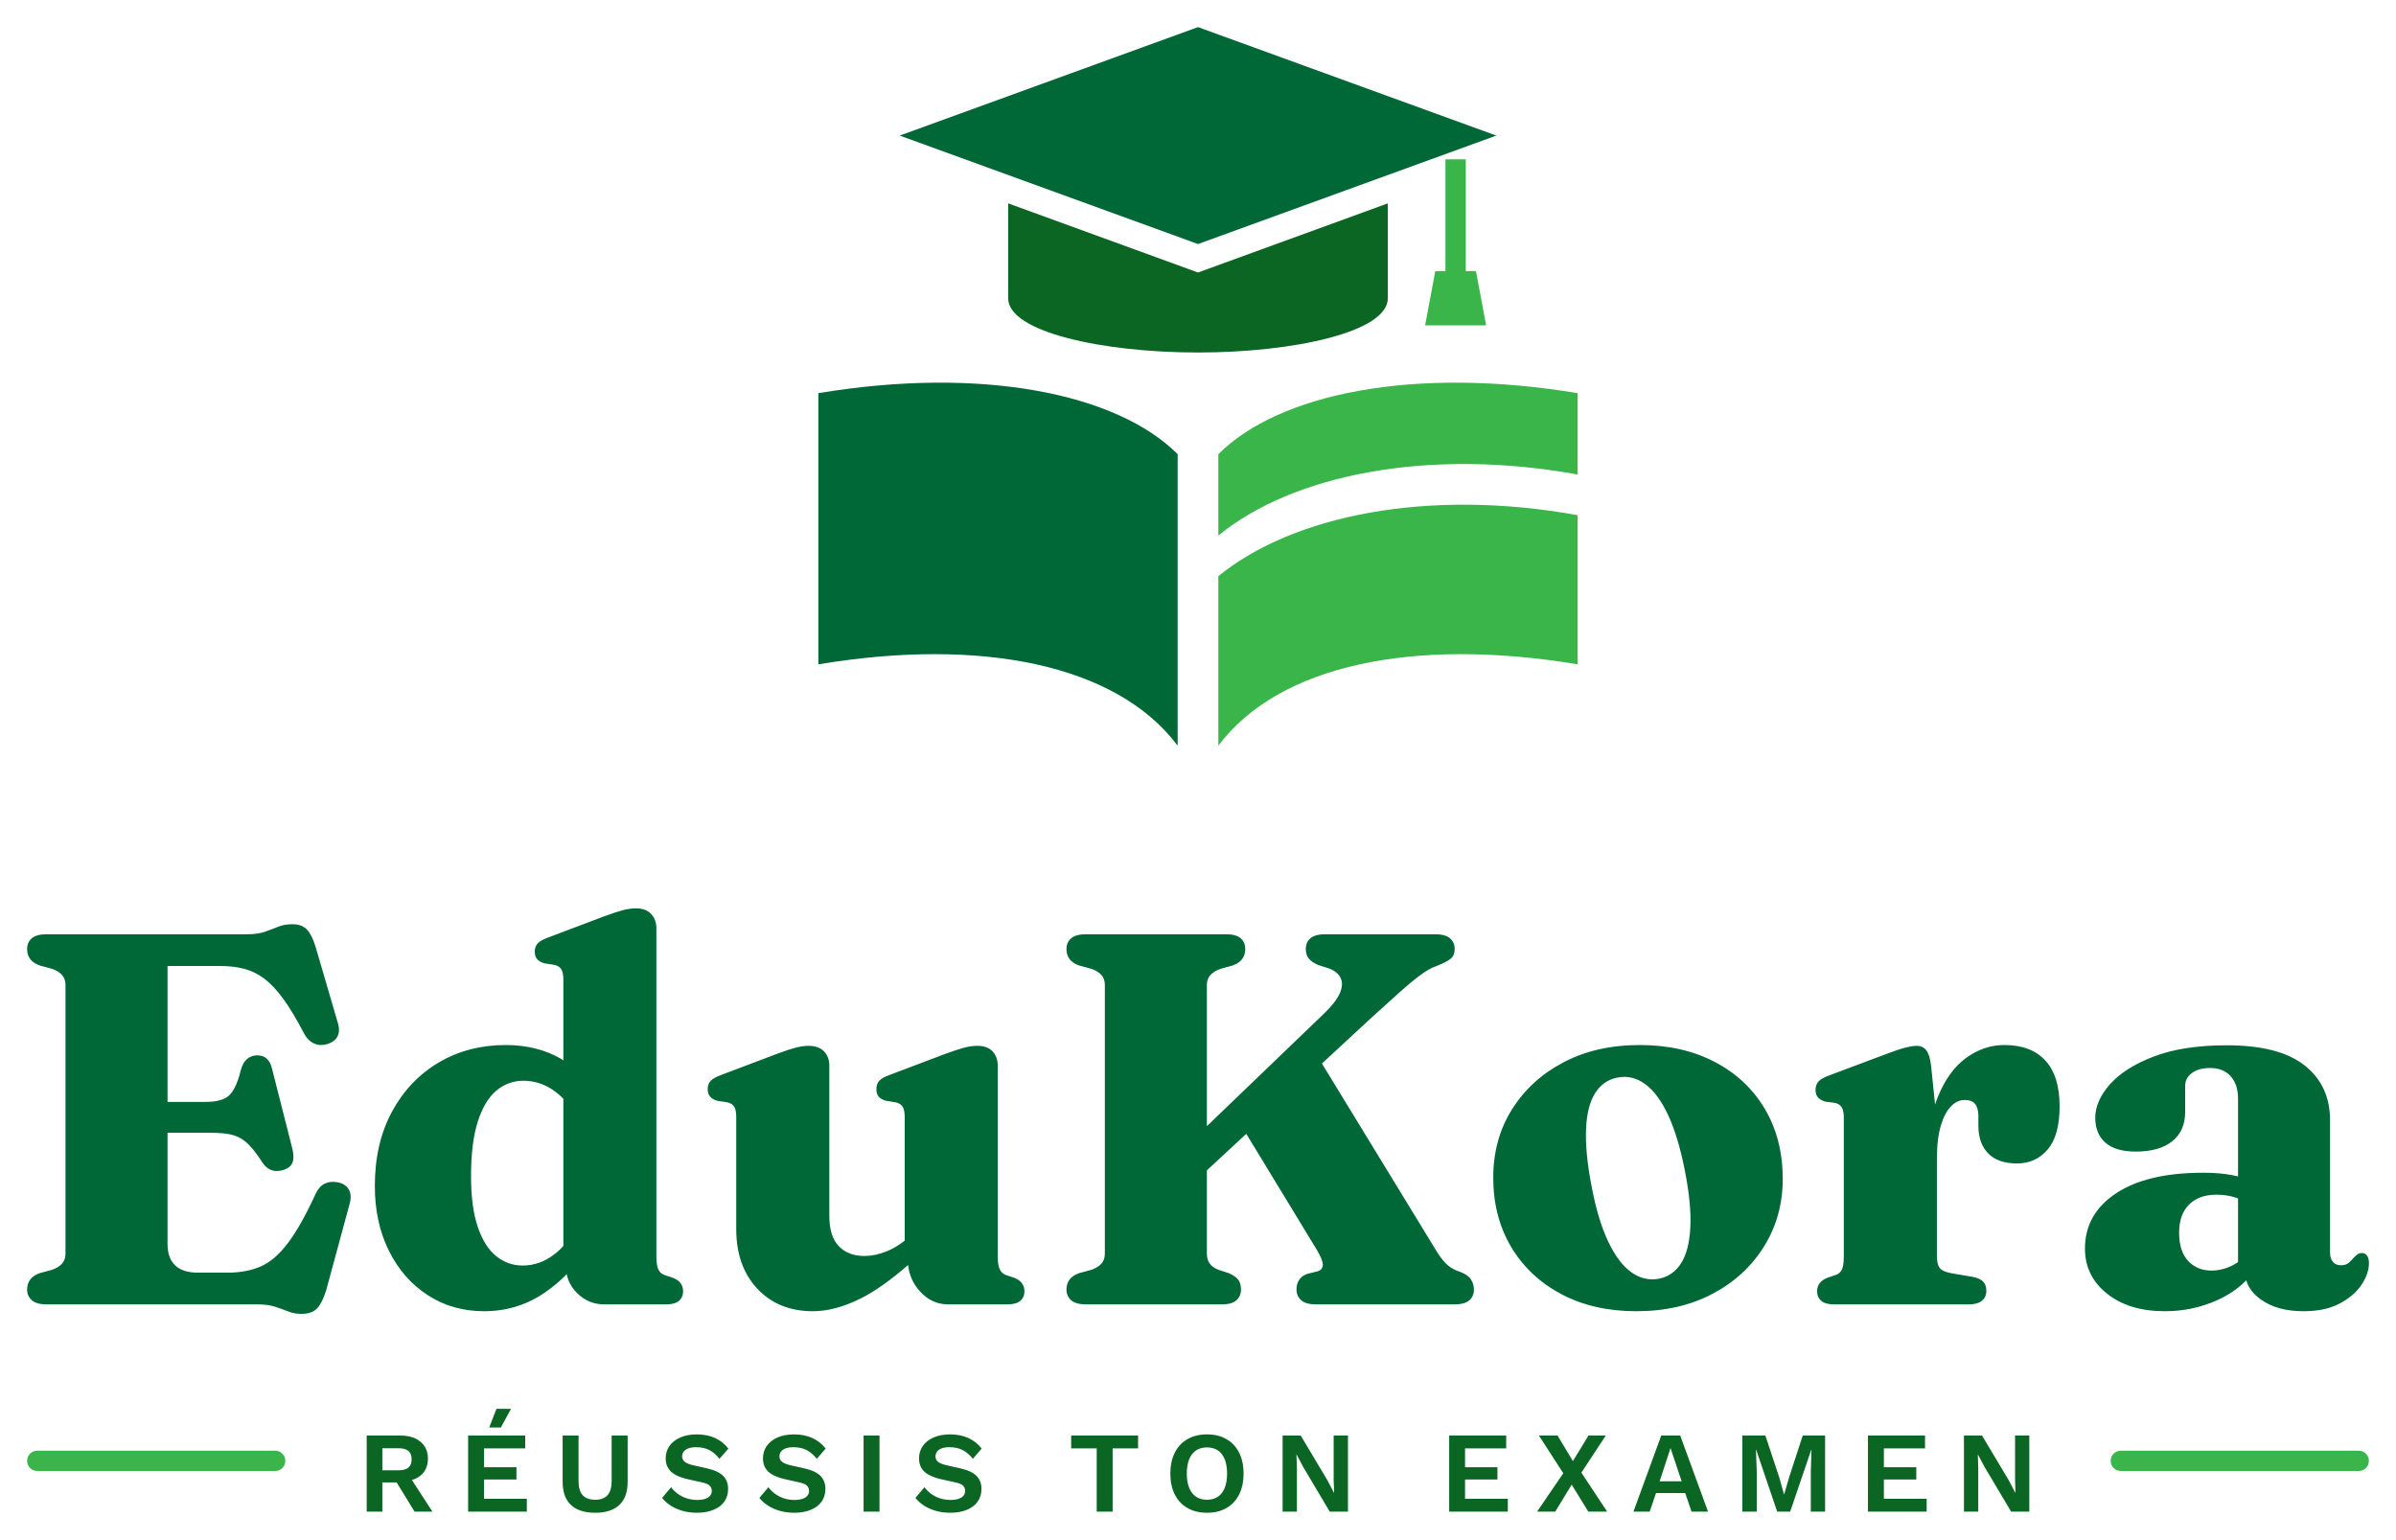
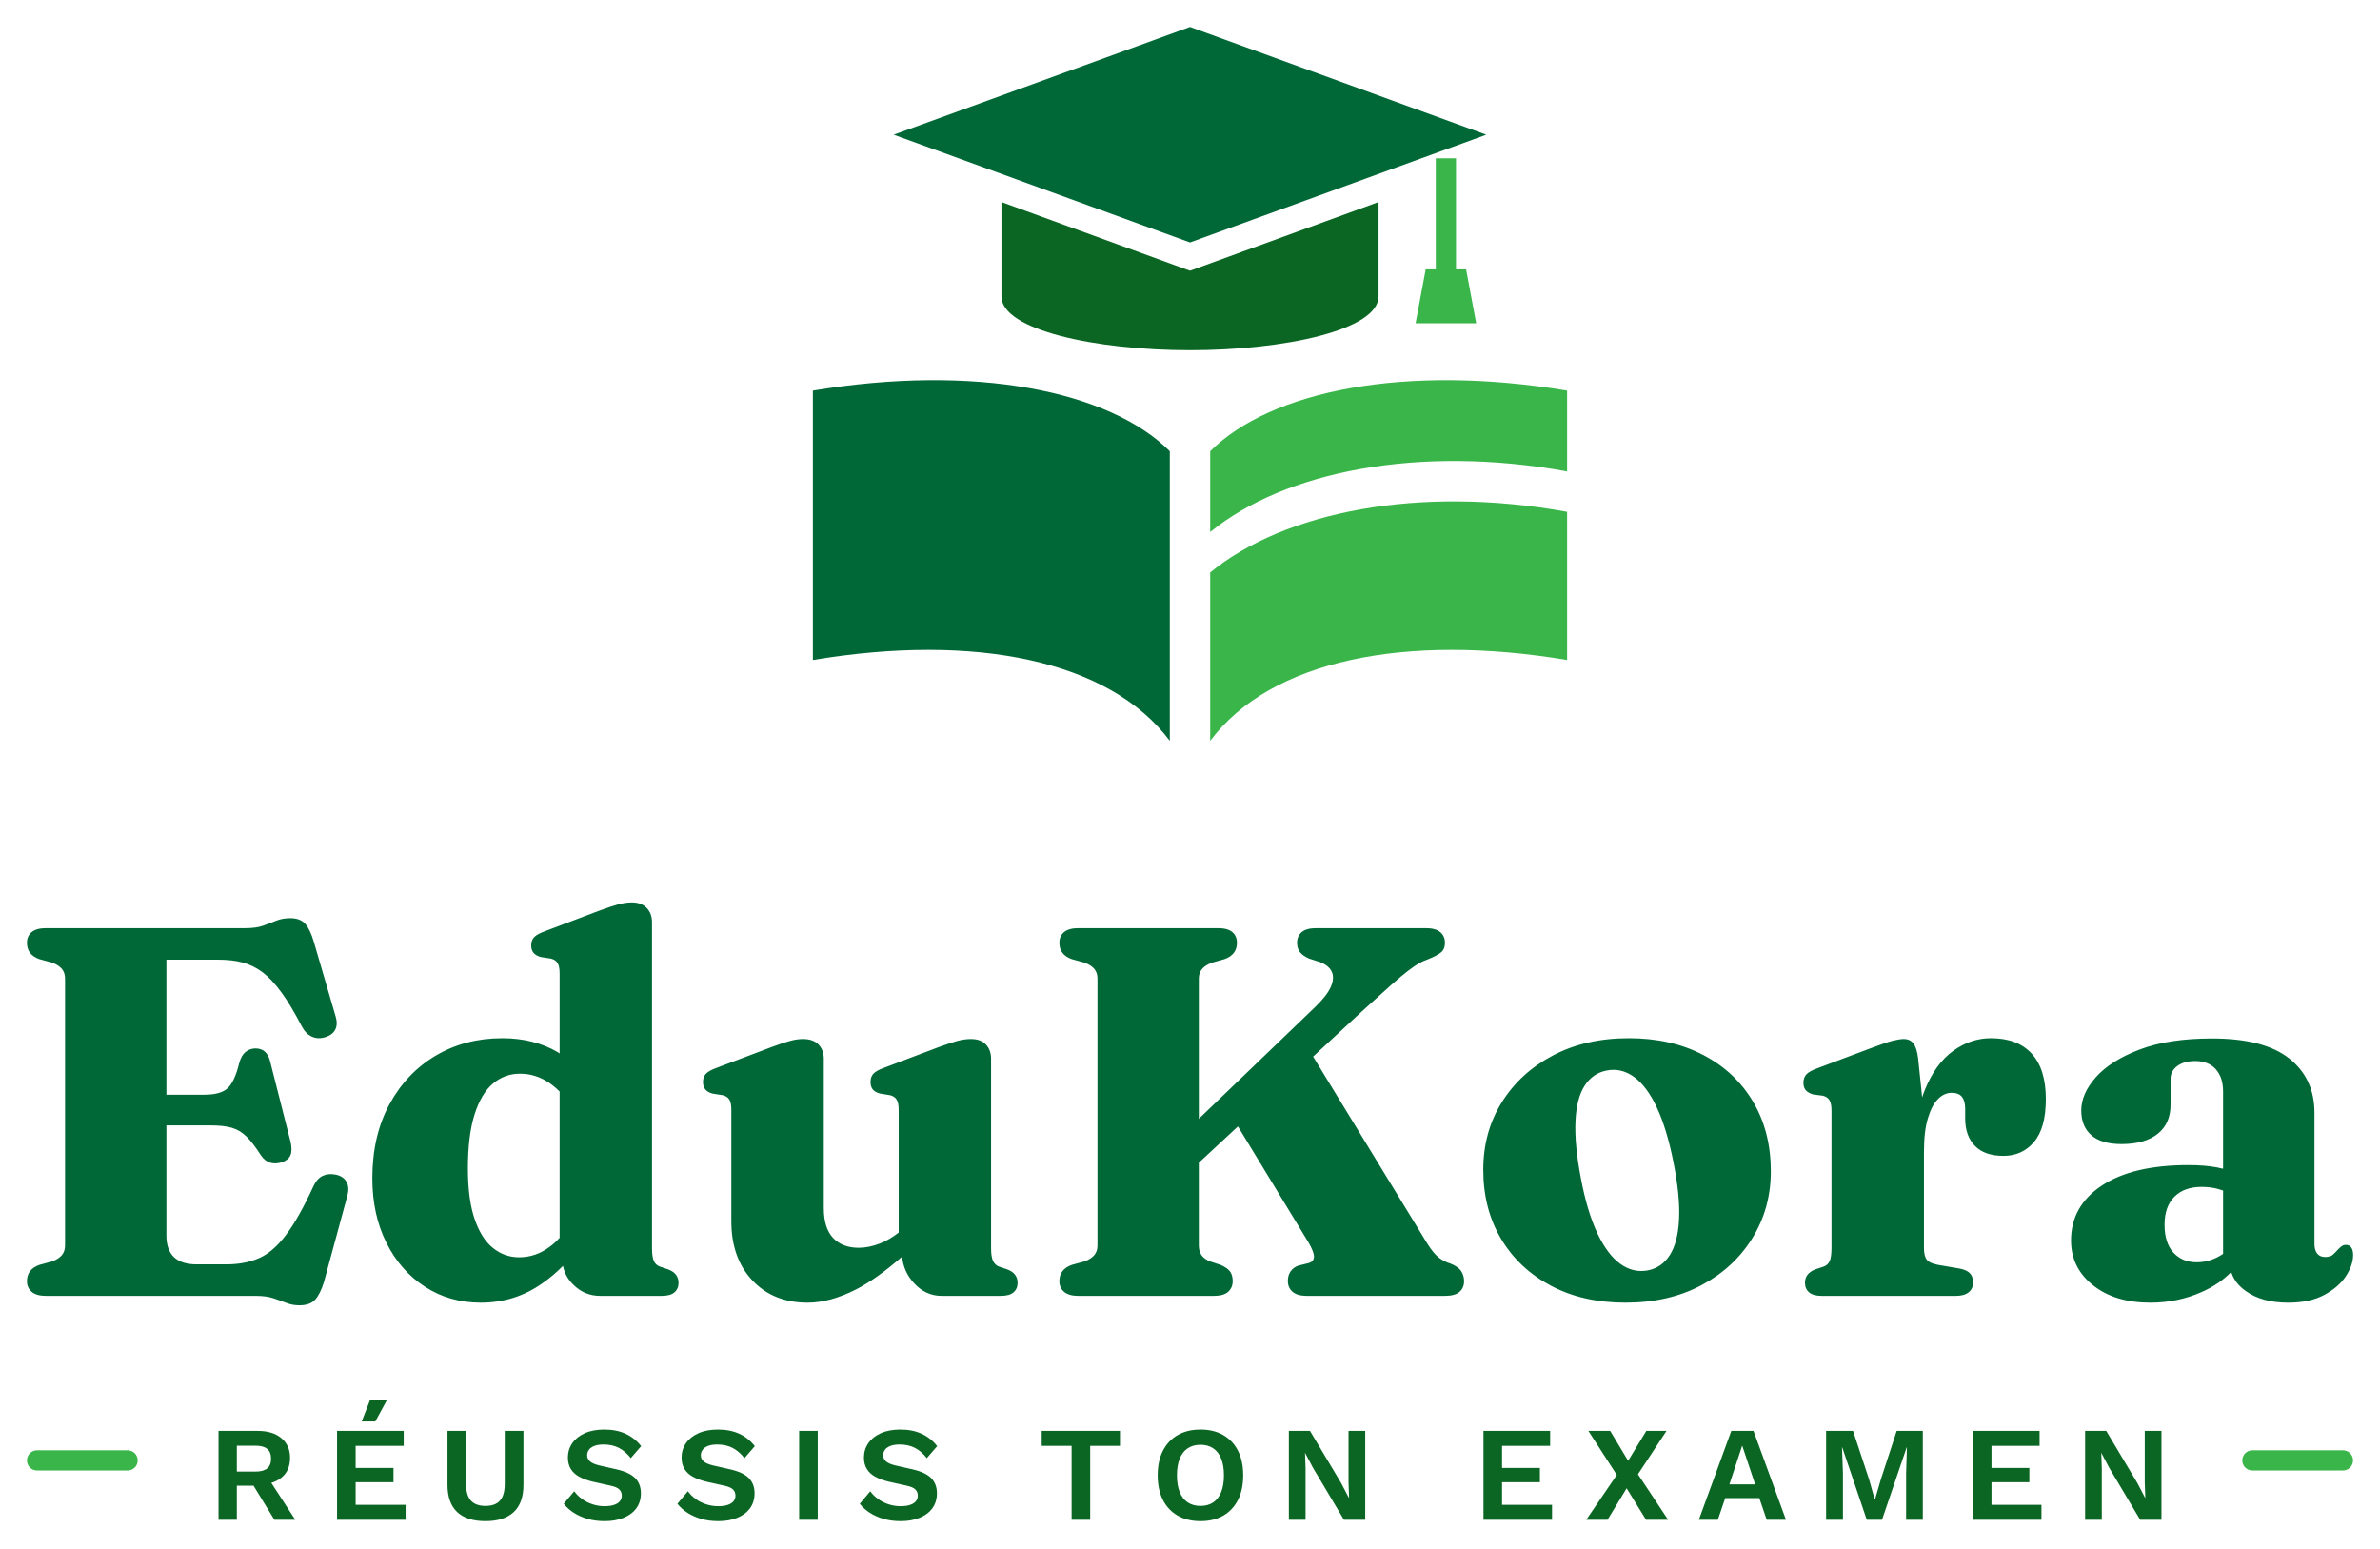
- <svg xmlns="http://www.w3.org/2000/svg" viewBox="0 0 353.42 227.16" width="353.42" height="227.16" role="img" aria-label="EduKora — RÉUSSIS TON EXAMEN">
+ <svg xmlns="http://www.w3.org/2000/svg" viewBox="0 0 353.42 229.87" width="353.42" height="229.87" role="img" aria-label="EduKora — RÉUSSIS TON EXAMEN">
  <g transform="translate(112.71 -2) scale(1)">
    <path fill="#006837" d="M64 6 108 22 64 38 20 22Z" />
    <path fill="#0B6623" d="M36 32 64 42.2 92 32V46C92 51 78 54 64 54S36 51 36 46Z" />
    <path fill="#39B54A" d="M100.5 25.5h3V42h-3zM99 42h6l1.5 8h-9z" />
    <path fill="#006837" d="M61 69C52 60 32 56 8 60V100C32 96 52 100 61 112Z" />
    <path fill="#39B54A" d="M67 69C76 60 96 56 120 60V72C98 68 78 72 67 81Z" />
    <path fill="#39B54A" d="M67 87C78 78 98 74 120 78V100C96 96 76 100 67 112Z" />
  </g>
  <path fill="#006837" transform="translate(0.26 192.42)" d="M3.74 -52.42L3.74 -52.42Q3.74 -53.43 4.45 -54.02Q5.15 -54.6 6.59 -54.6L6.59 -54.6L36.19 -54.6Q37.79 -54.6 38.82 -54.97Q39.86 -55.34 40.77 -55.71Q41.69 -56.08 42.86 -56.08L42.86 -56.08Q44.3 -56.08 45.05 -55.26Q45.79 -54.44 46.33 -52.61L46.33 -52.61L49.57 -41.53Q49.92 -40.37 49.55 -39.59Q49.18 -38.8 48.16 -38.45L48.16 -38.45Q46.99 -38.06 46.06 -38.49Q45.12 -38.92 44.54 -40.05L44.54 -40.05Q42.94 -43.13 41.53 -45.06Q40.13 -46.99 38.73 -48.05Q37.32 -49.1 35.74 -49.51Q34.16 -49.92 32.14 -49.92L32.14 -49.92L24.45 -49.92L24.45 -29.87L30.11 -29.87Q32.53 -29.87 33.56 -30.85Q34.59 -31.82 35.26 -34.55L35.26 -34.55Q35.57 -35.69 36.17 -36.19Q36.78 -36.7 37.6 -36.74L37.6 -36.74Q39.39 -36.78 39.86 -34.79L39.86 -34.79L42.9 -22.82Q43.17 -21.57 42.86 -20.86Q42.55 -20.16 41.61 -19.85Q40.68 -19.54 39.88 -19.77Q39.08 -20.01 38.49 -20.86L38.49 -20.86Q37.32 -22.7 36.35 -23.65Q35.37 -24.61 34.16 -24.96Q32.95 -25.31 31.08 -25.31L31.08 -25.31L24.45 -25.31L24.45 -8.93Q24.45 -6.83 25.58 -5.75Q26.71 -4.68 28.94 -4.68L28.94 -4.68L33.31 -4.68Q36.08 -4.68 38.16 -5.58Q40.25 -6.47 42.18 -9.01Q44.11 -11.54 46.33 -16.38L46.33 -16.38Q46.84 -17.43 47.66 -17.82Q48.48 -18.21 49.49 -18.02L49.49 -18.02Q50.66 -17.82 51.17 -16.98Q51.67 -16.15 51.32 -14.86L51.32 -14.86L47.85 -2.07Q47.31 -0.31 46.55 0.55Q45.79 1.4 44.19 1.4L44.19 1.4Q43.17 1.4 42.28 1.05Q41.38 0.7 40.33 0.35Q39.27 0 37.71 0L37.71 0L6.59 0Q5.15 0 4.45 -0.6Q3.74 -1.21 3.74 -2.18L3.74 -2.18Q3.74 -3.94 5.58 -4.6L5.58 -4.6L7.45 -5.11Q8.42 -5.46 8.91 -6.03Q9.4 -6.59 9.4 -7.49L9.4 -7.49L9.4 -47.11Q9.4 -48.01 8.91 -48.57Q8.42 -49.14 7.45 -49.49L7.45 -49.49L5.58 -50Q3.74 -50.66 3.74 -52.42M55.03 -17.47L55.03 -17.47Q55.03 -23.75 57.56 -28.43Q60.1 -33.11 64.47 -35.69Q68.84 -38.26 74.33 -38.26L74.33 -38.26Q79.01 -38.26 82.56 -36.19L82.56 -36.19Q82.68 -36.08 82.84 -36L82.84 -36L82.84 -47.89Q82.84 -48.98 82.52 -49.45Q82.21 -49.92 81.55 -50.08L81.55 -50.08L80.07 -50.31Q79.33 -50.51 78.97 -50.93Q78.62 -51.36 78.62 -52.03L78.62 -52.03Q78.62 -52.81 79.07 -53.27Q79.52 -53.74 80.73 -54.17L80.73 -54.17L88.76 -57.21Q90.48 -57.84 91.53 -58.13Q92.59 -58.42 93.56 -58.42L93.56 -58.42Q95 -58.42 95.78 -57.6Q96.56 -56.78 96.56 -55.46L96.56 -55.46L96.56 -7.14Q96.56 -5.77 96.84 -5.17Q97.11 -4.56 97.77 -4.33L97.77 -4.33L98.94 -3.94Q99.76 -3.63 100.13 -3.12Q100.5 -2.61 100.5 -1.95L100.5 -1.95Q100.5 -1.05 99.9 -0.53Q99.29 0 97.97 0L97.97 0L88.88 0Q86.58 0 84.94 -1.6L84.94 -1.6Q83.66 -2.81 83.34 -4.45L83.34 -4.45Q81.9 -3 80.34 -1.91L80.34 -1.91Q76.25 1.01 71.14 1.01L71.14 1.01Q66.5 1.01 62.85 -1.35Q59.2 -3.71 57.12 -7.88Q55.03 -12.05 55.03 -17.47M82.84 -8.62L82.84 -30.34Q82.06 -31.12 81.24 -31.67L81.24 -31.67Q79.25 -32.99 76.95 -32.99L76.95 -32.99Q74.69 -32.99 72.95 -31.53Q71.21 -30.07 70.22 -26.97Q69.22 -23.87 69.22 -18.91L69.22 -18.91Q69.22 -14.31 70.22 -11.41Q71.21 -8.5 72.93 -7.12Q74.65 -5.73 76.83 -5.73L76.83 -5.73Q79.33 -5.73 81.43 -7.33L81.43 -7.33Q82.13 -7.84 82.84 -8.62L82.84 -8.62M108.34 -11.08L108.34 -11.08L108.34 -27.61Q108.34 -28.7 108.03 -29.17Q107.72 -29.64 107.06 -29.8L107.06 -29.8L105.57 -30.03Q104.83 -30.23 104.48 -30.65Q104.13 -31.08 104.13 -31.75L104.13 -31.75Q104.13 -32.53 104.58 -32.99Q105.03 -33.46 106.24 -33.89L106.24 -33.89L114.27 -36.93Q116.06 -37.6 117.1 -37.87Q118.13 -38.14 118.95 -38.14L118.95 -38.14Q120.51 -38.14 121.29 -37.32Q122.07 -36.5 122.07 -35.22L122.07 -35.22L122.07 -13.03Q122.07 -10.06 123.45 -8.6Q124.84 -7.14 127.26 -7.14L127.26 -7.14Q128.78 -7.14 130.46 -7.8L130.46 -7.8Q131.86 -8.35 133.19 -9.4L133.19 -9.4L133.19 -27.61Q133.19 -28.7 132.87 -29.17Q132.56 -29.64 131.9 -29.8L131.9 -29.8L130.46 -30.03Q129.68 -30.23 129.34 -30.65Q129.01 -31.08 129.01 -31.75L129.01 -31.75Q129.01 -32.53 129.44 -32.99Q129.87 -33.46 131.08 -33.89L131.08 -33.89L139.11 -36.93Q140.83 -37.56 141.88 -37.85Q142.94 -38.14 143.91 -38.14L143.91 -38.14Q145.39 -38.14 146.15 -37.32Q146.91 -36.5 146.91 -35.22L146.91 -35.22L146.91 -7.14Q146.91 -5.77 147.21 -5.17Q147.5 -4.56 148.12 -4.33L148.12 -4.33L149.29 -3.94Q150.11 -3.63 150.48 -3.12Q150.85 -2.61 150.85 -1.95L150.85 -1.95Q150.85 -1.05 150.25 -0.53Q149.64 0 148.32 0L148.32 0L139.58 0Q137.16 0 135.41 -1.95L135.41 -1.95Q133.93 -3.59 133.69 -5.81L133.69 -5.81Q129.83 -2.46 126.83 -0.94L126.83 -0.94Q122.97 1.01 119.65 1.01L119.65 1.01Q114.58 1.01 111.46 -2.3Q108.34 -5.62 108.34 -11.08M177.76 -19.77L177.76 -7.49Q177.76 -6.59 178.17 -6.03Q178.58 -5.46 179.44 -5.11L179.44 -5.11L181 -4.6Q182.05 -4.13 182.42 -3.59Q182.79 -3.04 182.79 -2.18L182.79 -2.18Q182.79 -1.21 182.11 -0.6Q181.43 0 179.99 0L179.99 0L159.9 0Q158.46 0 157.76 -0.6Q157.05 -1.21 157.05 -2.18L157.05 -2.18Q157.05 -3.94 158.89 -4.6L158.89 -4.6L160.76 -5.11Q161.73 -5.46 162.22 -6.03Q162.71 -6.59 162.71 -7.49L162.71 -7.49L162.71 -47.11Q162.71 -48.01 162.22 -48.57Q161.73 -49.14 160.76 -49.49L160.76 -49.49L158.89 -50Q157.05 -50.66 157.05 -52.42L157.05 -52.42Q157.05 -53.43 157.76 -54.02Q158.46 -54.6 159.9 -54.6L159.9 -54.6L180.61 -54.6Q182.05 -54.6 182.73 -54.02Q183.42 -53.43 183.42 -52.42L183.42 -52.42Q183.42 -50.66 181.58 -50L181.58 -50L179.75 -49.49Q178.78 -49.14 178.27 -48.57Q177.76 -48.01 177.76 -47.11L177.76 -47.11L177.76 -26.29L195 -42.86Q196.79 -44.58 197.36 -45.88Q197.93 -47.19 197.5 -48.13Q197.07 -49.06 195.74 -49.57L195.74 -49.57L194.14 -50.08Q193.25 -50.47 192.8 -51.01Q192.35 -51.56 192.35 -52.42L192.35 -52.42Q192.35 -53.43 193.05 -54.02Q193.75 -54.6 195.2 -54.6L195.2 -54.6L211.46 -54.6Q212.9 -54.6 213.6 -54.02Q214.31 -53.43 214.31 -52.42L214.31 -52.42Q214.31 -51.52 213.76 -51.03Q213.21 -50.54 211.65 -49.92L211.65 -49.92Q211.07 -49.73 210.44 -49.37Q209.82 -49.02 208.85 -48.28Q207.87 -47.54 206.25 -46.1Q204.63 -44.66 202.02 -42.28L202.02 -42.28L194.73 -35.53L211.69 -7.76Q212.59 -6.32 213.39 -5.69Q214.19 -5.07 215.12 -4.8L215.12 -4.8Q216.29 -4.33 216.72 -3.67Q217.15 -3 217.15 -2.18L217.15 -2.18Q217.15 -1.17 216.45 -0.58Q215.75 0 214.31 0L214.31 0L193.83 0Q192.39 0 191.69 -0.6Q190.98 -1.21 190.98 -2.22L190.98 -2.22Q190.98 -3.08 191.41 -3.67Q191.84 -4.25 192.54 -4.49L192.54 -4.49L194.1 -4.88Q194.84 -5.11 194.86 -5.81Q194.88 -6.51 194.03 -7.96L194.03 -7.96L183.57 -25.16L177.76 -19.77M241.61 -38.26L241.61 -38.26Q247.92 -38.26 252.68 -35.76Q257.44 -33.27 260.07 -28.82Q262.7 -24.38 262.7 -18.49L262.7 -18.49Q262.7 -12.99 259.95 -8.56Q257.21 -4.13 252.35 -1.56Q247.49 1.01 241.1 1.01L241.1 1.01Q234.82 1.01 230.06 -1.5Q225.3 -4.02 222.65 -8.46Q220 -12.91 220 -18.72L220 -18.72Q220 -24.34 222.75 -28.74Q225.5 -33.15 230.35 -35.7Q235.21 -38.26 241.61 -38.26M244.41 -3.78L244.41 -3.78Q246.48 -4.17 247.69 -6.04Q248.9 -7.92 249.07 -11.35Q249.25 -14.78 248.24 -19.85L248.24 -19.85Q247.26 -24.8 245.78 -27.96Q244.3 -31.12 242.39 -32.51Q240.47 -33.89 238.33 -33.46L238.33 -33.46Q236.26 -33.07 235.05 -31.2Q233.84 -29.33 233.69 -25.9Q233.53 -22.46 234.51 -17.39L234.51 -17.39Q235.44 -12.48 236.94 -9.3Q238.45 -6.12 240.34 -4.76Q242.23 -3.39 244.41 -3.78M284.58 -35.22L284.58 -35.22L285.17 -29.48Q285.36 -30.07 285.6 -30.65L285.6 -30.65Q287.16 -34.48 289.77 -36.37Q292.38 -38.26 295.39 -38.26L295.39 -38.26Q299.33 -38.26 301.43 -35.98Q303.54 -33.7 303.54 -29.21L303.54 -29.21Q303.54 -24.92 301.78 -22.85Q300.03 -20.79 297.26 -20.79L297.26 -20.79Q294.45 -20.79 293.01 -22.27Q291.56 -23.75 291.56 -26.36L291.56 -26.36L291.56 -27.89Q291.53 -29.02 291.06 -29.58Q290.59 -30.15 289.54 -30.15L289.54 -30.15Q288.44 -30.15 287.53 -29.23Q286.61 -28.31 286.03 -26.4Q285.44 -24.49 285.44 -21.37L285.44 -21.37L285.44 -7.14Q285.44 -5.93 285.85 -5.38Q286.26 -4.84 287.55 -4.6L287.55 -4.6L290.71 -4.06Q291.76 -3.86 292.25 -3.37Q292.73 -2.89 292.73 -1.99L292.73 -1.99Q292.73 -1.05 292.07 -0.53Q291.41 0 290.16 0L290.16 0L270.27 0Q268.98 0 268.38 -0.53Q267.77 -1.05 267.77 -1.95L267.77 -1.95Q267.77 -2.61 268.14 -3.12Q268.51 -3.63 269.33 -3.94L269.33 -3.94L270.5 -4.33Q271.17 -4.56 271.44 -5.17Q271.71 -5.77 271.71 -7.14L271.71 -7.14L271.71 -27.5Q271.71 -28.59 271.4 -29.07Q271.09 -29.56 270.43 -29.72L270.43 -29.72L268.98 -29.91Q268.2 -30.15 267.87 -30.56Q267.54 -30.97 267.54 -31.63L267.54 -31.63Q267.54 -32.41 267.99 -32.9Q268.44 -33.38 269.65 -33.81L269.65 -33.81L277.45 -36.74Q279.79 -37.63 280.82 -37.89Q281.85 -38.14 282.44 -38.14L282.44 -38.14Q283.37 -38.14 283.88 -37.48Q284.39 -36.82 284.58 -35.22M307.28 -8.23L307.28 -8.23Q307.28 -13.34 311.86 -16.38Q316.45 -19.42 324.71 -19.42L324.71 -19.42Q327.13 -19.42 329 -19.07L329 -19.07Q329.43 -18.95 329.86 -18.88L329.86 -18.88L329.86 -30.34Q329.86 -32.45 328.77 -33.66Q327.68 -34.87 325.73 -34.87L325.73 -34.87Q324.05 -34.87 323.06 -34.13Q322.06 -33.38 322.06 -32.25L322.06 -32.25L322.06 -28.39Q322.06 -25.58 320.15 -24.06Q318.24 -22.54 314.77 -22.54L314.77 -22.54Q311.81 -22.54 310.3 -23.85Q308.8 -25.16 308.8 -27.53L308.8 -27.53Q308.8 -30.03 310.99 -32.49Q313.17 -34.94 317.48 -36.58Q321.79 -38.22 328.22 -38.22L328.22 -38.22Q335.91 -38.22 339.67 -35.26Q343.43 -32.29 343.43 -27.18L343.43 -27.18L343.43 -7.72Q343.43 -6.79 343.84 -6.28Q344.25 -5.77 345.03 -5.77Q345.81 -5.77 346.22 -6.16Q346.63 -6.55 346.98 -6.94L346.98 -6.94Q347.22 -7.18 347.47 -7.37Q347.72 -7.57 348.08 -7.57L348.08 -7.57Q348.66 -7.57 348.91 -7.16Q349.17 -6.75 349.17 -6.08L349.17 -6.08Q349.17 -4.56 348.09 -2.92Q347.02 -1.29 344.88 -0.14Q342.73 1.01 339.53 1.01L339.53 1.01Q335.63 1.01 333.26 -0.7L333.26 -0.7Q331.58 -1.87 331.07 -3.55L331.07 -3.55Q329.28 -1.72 326.7 -0.58L326.7 -0.58Q323.12 1.01 319.06 1.01L319.06 1.01Q313.79 1.01 310.54 -1.58Q307.28 -4.17 307.28 -8.23M329.86 -6.24L329.86 -15.64Q329.43 -15.79 328.97 -15.91L328.97 -15.91Q327.91 -16.18 326.66 -16.18L326.66 -16.18Q324.09 -16.18 322.63 -14.72Q321.17 -13.26 321.17 -10.57L321.17 -10.57Q321.17 -7.84 322.49 -6.42Q323.82 -4.99 325.92 -4.99L325.92 -4.99Q327.52 -4.99 329 -5.73L329 -5.73Q329.47 -5.97 329.86 -6.24L329.86 -6.24" />
  <g transform="translate(4 207.83)">
-     <path fill="#0B6623" transform="translate(48.63 15.16)" d="M1.46 -11.22L6.41 -11.22Q8.31 -11.22 9.4 -10.3Q10.49 -9.38 10.49 -7.84L10.49 -7.84Q10.49 -6.19 9.4 -5.32L9.4 -5.32Q8.86 -4.88 8.13 -4.66L8.13 -4.66L11.15 0L8.52 0L5.88 -4.3L3.77 -4.3L3.77 0L1.46 0L1.46 -11.22M3.77 -6.09L6.14 -6.09Q7.12 -6.09 7.61 -6.49Q8.09 -6.89 8.09 -7.72Q8.09 -8.55 7.61 -8.95Q7.12 -9.35 6.14 -9.35L6.14 -9.35L3.77 -9.35L3.77 -6.09M25.08 0L16.42 0L16.42 -11.22L24.84 -11.22L24.84 -9.33L18.77 -9.33L18.77 -6.55L23.55 -6.55L23.55 -4.74L18.77 -4.74L18.77 -1.89L25.08 -1.89L25.08 0M19.53 -12.41L20.6 -15.16L22.75 -15.16L21.25 -12.41L19.53 -12.41M37.59 -11.22L39.95 -11.22L39.95 -4.42Q39.95 -2.13 38.73 -0.98Q37.5 0.17 35.16 0.17L35.16 0.17Q32.81 0.17 31.59 -0.98Q30.36 -2.13 30.36 -4.42L30.36 -4.42L30.36 -11.22L32.71 -11.22L32.71 -4.52Q32.71 -3.11 33.31 -2.43Q33.92 -1.75 35.16 -1.75L35.16 -1.75Q36.4 -1.75 36.99 -2.43Q37.59 -3.11 37.59 -4.52L37.59 -4.52L37.59 -11.22M50.15 -11.39L50.15 -11.39Q51.68 -11.39 52.84 -10.86Q53.99 -10.34 54.81 -9.3L54.81 -9.3L53.5 -7.79Q52.8 -8.67 51.98 -9.09Q51.15 -9.5 50.06 -9.5L50.06 -9.5Q49.35 -9.5 48.88 -9.32Q48.42 -9.13 48.2 -8.82Q47.99 -8.52 47.99 -8.14L47.99 -8.14Q47.99 -7.68 48.35 -7.37Q48.7 -7.06 49.57 -6.85L49.57 -6.85L51.66 -6.38Q53.33 -6 54.05 -5.26Q54.77 -4.52 54.77 -3.35L54.77 -3.35Q54.77 -2.24 54.2 -1.45Q53.62 -0.66 52.58 -0.25Q51.54 0.17 50.2 0.17L50.2 0.17Q49.03 0.17 48.05 -0.11Q47.07 -0.39 46.31 -0.88Q45.54 -1.38 45.03 -2.02L45.03 -2.02L46.36 -3.6Q46.75 -3.06 47.33 -2.64Q47.91 -2.21 48.65 -1.96Q49.39 -1.72 50.2 -1.72L50.2 -1.72Q50.9 -1.72 51.38 -1.88Q51.87 -2.04 52.11 -2.34Q52.36 -2.64 52.36 -3.06L52.36 -3.06Q52.36 -3.5 52.06 -3.82Q51.77 -4.13 50.97 -4.3L50.97 -4.3L48.69 -4.81Q47.7 -5.05 47 -5.43Q46.29 -5.81 45.93 -6.42Q45.56 -7.02 45.56 -7.85L45.56 -7.85Q45.56 -8.86 46.1 -9.66Q46.65 -10.46 47.68 -10.92Q48.7 -11.39 50.15 -11.39M64.5 -11.39L64.5 -11.39Q66.03 -11.39 67.18 -10.86Q68.34 -10.34 69.16 -9.3L69.16 -9.3L67.85 -7.79Q67.15 -8.67 66.33 -9.09Q65.5 -9.5 64.41 -9.5L64.41 -9.5Q63.7 -9.5 63.23 -9.32Q62.76 -9.13 62.55 -8.82Q62.34 -8.52 62.34 -8.14L62.34 -8.14Q62.34 -7.68 62.7 -7.37Q63.05 -7.06 63.92 -6.85L63.92 -6.85L66.01 -6.38Q67.68 -6 68.4 -5.26Q69.12 -4.52 69.12 -3.35L69.12 -3.35Q69.12 -2.24 68.54 -1.45Q67.97 -0.66 66.93 -0.25Q65.89 0.17 64.55 0.17L64.55 0.17Q63.38 0.17 62.4 -0.11Q61.42 -0.39 60.66 -0.88Q59.89 -1.38 59.38 -2.02L59.38 -2.02L60.71 -3.6Q61.1 -3.06 61.68 -2.64Q62.25 -2.21 62.99 -1.96Q63.73 -1.72 64.55 -1.72L64.55 -1.72Q65.25 -1.72 65.73 -1.88Q66.22 -2.04 66.46 -2.34Q66.71 -2.64 66.71 -3.06L66.71 -3.06Q66.71 -3.5 66.41 -3.82Q66.11 -4.13 65.31 -4.3L65.31 -4.3L63.04 -4.81Q62.05 -5.05 61.34 -5.43Q60.64 -5.81 60.27 -6.42Q59.91 -7.02 59.91 -7.85L59.91 -7.85Q59.91 -8.86 60.45 -9.66Q61 -10.46 62.02 -10.92Q63.05 -11.39 64.5 -11.39M74.75 -11.22L77.1 -11.22L77.1 0L74.75 0L74.75 -11.22M87.52 -11.39L87.52 -11.39Q89.05 -11.39 90.2 -10.86Q91.36 -10.34 92.17 -9.3L92.17 -9.3L90.87 -7.79Q90.17 -8.67 89.34 -9.09Q88.52 -9.5 87.43 -9.5L87.43 -9.5Q86.72 -9.5 86.25 -9.32Q85.78 -9.13 85.57 -8.82Q85.36 -8.52 85.36 -8.14L85.36 -8.14Q85.36 -7.68 85.71 -7.37Q86.07 -7.06 86.94 -6.85L86.94 -6.85L89.03 -6.38Q90.7 -6 91.42 -5.26Q92.14 -4.52 92.14 -3.35L92.14 -3.35Q92.14 -2.24 91.56 -1.45Q90.98 -0.66 89.95 -0.25Q88.91 0.17 87.57 0.17L87.57 0.17Q86.39 0.17 85.42 -0.11Q84.44 -0.39 83.67 -0.88Q82.91 -1.38 82.4 -2.02L82.4 -2.02L83.73 -3.6Q84.12 -3.06 84.69 -2.64Q85.27 -2.21 86.01 -1.96Q86.75 -1.72 87.57 -1.72L87.57 -1.72Q88.26 -1.72 88.75 -1.88Q89.23 -2.04 89.48 -2.34Q89.73 -2.64 89.73 -3.06L89.73 -3.06Q89.73 -3.5 89.43 -3.82Q89.13 -4.13 88.33 -4.3L88.33 -4.3L86.05 -4.81Q85.07 -5.05 84.36 -5.43Q83.66 -5.81 83.29 -6.42Q82.93 -7.02 82.93 -7.85L82.93 -7.85Q82.93 -8.86 83.47 -9.66Q84.01 -10.46 85.04 -10.92Q86.07 -11.39 87.52 -11.39M105.37 -11.22L115.24 -11.22L115.24 -9.33L111.49 -9.33L111.49 0L109.14 0L109.14 -9.33L105.37 -9.33L105.37 -11.22M125.41 -11.39L125.41 -11.39Q127.08 -11.39 128.28 -10.69Q129.49 -10 130.14 -8.7Q130.8 -7.41 130.8 -5.61L130.8 -5.61Q130.8 -3.81 130.14 -2.52Q129.49 -1.22 128.28 -0.53Q127.08 0.17 125.41 0.17L125.41 0.17Q123.74 0.17 122.53 -0.53Q121.31 -1.22 120.66 -2.52Q120 -3.81 120 -5.61L120 -5.61Q120 -7.41 120.66 -8.7Q121.31 -10 122.53 -10.69Q123.74 -11.39 125.41 -11.39M125.41 -9.47L125.41 -9.47Q124.47 -9.47 123.8 -9.03Q123.13 -8.59 122.78 -7.72Q122.43 -6.85 122.43 -5.61L122.43 -5.61Q122.43 -4.37 122.78 -3.5Q123.13 -2.64 123.8 -2.19Q124.47 -1.75 125.41 -1.75L125.41 -1.75Q126.34 -1.75 127.01 -2.19Q127.67 -2.64 128.02 -3.5Q128.37 -4.37 128.37 -5.61L128.37 -5.61Q128.37 -6.85 128.02 -7.72Q127.67 -8.59 127.01 -9.03Q126.34 -9.47 125.41 -9.47M144.09 -11.22L146.2 -11.22L146.2 0L143.51 0L139.59 -6.6L138.62 -8.43L138.6 -8.43L138.67 -6.49L138.67 0L136.56 0L136.56 -11.22L139.23 -11.22L143.16 -4.64L144.13 -2.79L144.16 -2.79L144.09 -4.73L144.09 -11.22M169.78 0L161.13 0L161.13 -11.22L169.54 -11.22L169.54 -9.33L163.47 -9.33L163.47 -6.55L168.25 -6.55L168.25 -4.74L163.47 -4.74L163.47 -1.89L169.78 -1.89L169.78 0M180.63 -5.75L184.43 0L181.65 0L179.2 -3.98L176.78 0L174.1 0L177.96 -5.66L174.37 -11.22L177.12 -11.22L179.38 -7.45L181.68 -11.22L184.23 -11.22L180.63 -5.75M195.21 -11.22L199.31 0L196.88 0L195.94 -2.74L191.64 -2.74L190.71 0L188.31 0L192.41 -11.22L195.21 -11.22M193.78 -9.37L192.17 -4.47L195.42 -4.47L193.78 -9.37M213.28 -11.22L216.58 -11.22L216.58 0L214.47 0L214.47 -5.85L214.57 -9.13L214.54 -9.13L211.43 0L209.51 0L206.41 -9.13L206.38 -9.13L206.5 -5.85L206.5 0L204.37 0L204.37 -11.22L207.77 -11.22L209.8 -5.1L210.51 -2.57L210.55 -2.57L211.28 -5.08L213.28 -11.22M231.56 0L222.9 0L222.9 -11.22L231.32 -11.22L231.32 -9.33L225.25 -9.33L225.25 -6.55L230.03 -6.55L230.03 -4.74L225.25 -4.74L225.25 -1.89L231.56 -1.89L231.56 0M244.6 -11.22L246.7 -11.22L246.7 0L244.02 0L240.09 -6.6L239.12 -8.43L239.11 -8.43L239.17 -6.49L239.17 0L237.06 0L237.06 -11.22L239.73 -11.22L243.66 -4.64L244.63 -2.79L244.66 -2.79L244.6 -4.73L244.6 -11.22" />
-     <rect fill="#39B54A" x="0" y="6.17" width="38.09" height="3" rx="1.5" />
-     <rect fill="#39B54A" x="307.33" y="6.17" width="38.09" height="3" rx="1.5" />
+     <path fill="#0B6623" transform="translate(26.73 17.84)" d="M1.72 -13.2L7.54 -13.2Q9.78 -13.2 11.06 -12.12Q12.34 -11.04 12.34 -9.22L12.34 -9.22Q12.34 -7.28 11.06 -6.26L11.06 -6.26Q10.42 -5.74 9.56 -5.48L9.56 -5.48L13.12 0L10.02 0L6.92 -5.06L4.44 -5.06L4.44 0L1.72 0L1.72 -13.2M4.44 -7.16L7.22 -7.16Q8.38 -7.16 8.95 -7.63Q9.52 -8.1 9.52 -9.08Q9.52 -10.06 8.95 -10.53Q8.38 -11 7.22 -11L7.22 -11L4.44 -11L4.44 -7.16M29.5 0L19.32 0L19.32 -13.2L29.22 -13.2L29.22 -10.98L22.08 -10.98L22.08 -7.7L27.7 -7.7L27.7 -5.58L22.08 -5.58L22.08 -2.22L29.5 -2.22L29.5 0M22.98 -14.6L24.24 -17.84L26.76 -17.84L25 -14.6L22.98 -14.6M44.22 -13.2L47 -13.2L47 -5.2Q47 -2.5 45.56 -1.15Q44.12 0.2 41.36 0.2L41.36 0.2Q38.6 0.2 37.16 -1.15Q35.72 -2.5 35.72 -5.2L35.72 -5.2L35.72 -13.2L38.48 -13.2L38.48 -5.32Q38.48 -3.66 39.19 -2.86Q39.9 -2.06 41.36 -2.06L41.36 -2.06Q42.82 -2.06 43.52 -2.86Q44.22 -3.66 44.22 -5.32L44.22 -5.32L44.22 -13.2M59 -13.4L59 -13.4Q60.8 -13.4 62.16 -12.78Q63.52 -12.16 64.48 -10.94L64.48 -10.94L62.94 -9.16Q62.12 -10.2 61.15 -10.69Q60.18 -11.18 58.9 -11.18L58.9 -11.18Q58.06 -11.18 57.51 -10.96Q56.96 -10.74 56.71 -10.38Q56.46 -10.02 56.46 -9.58L56.46 -9.58Q56.46 -9.04 56.88 -8.67Q57.3 -8.3 58.32 -8.06L58.32 -8.06L60.78 -7.5Q62.74 -7.06 63.59 -6.19Q64.44 -5.32 64.44 -3.94L64.44 -3.94Q64.44 -2.64 63.76 -1.71Q63.08 -0.78 61.86 -0.29Q60.64 0.2 59.06 0.2L59.06 0.2Q57.68 0.2 56.53 -0.13Q55.38 -0.46 54.48 -1.04Q53.58 -1.62 52.98 -2.38L52.98 -2.38L54.54 -4.24Q55 -3.6 55.68 -3.1Q56.36 -2.6 57.23 -2.31Q58.1 -2.02 59.06 -2.02L59.06 -2.02Q59.88 -2.02 60.45 -2.21Q61.02 -2.4 61.31 -2.75Q61.6 -3.1 61.6 -3.6L61.6 -3.6Q61.6 -4.12 61.25 -4.49Q60.9 -4.86 59.96 -5.06L59.96 -5.06L57.28 -5.66Q56.12 -5.94 55.29 -6.39Q54.46 -6.84 54.03 -7.55Q53.6 -8.26 53.6 -9.24L53.6 -9.24Q53.6 -10.42 54.24 -11.36Q54.88 -12.3 56.09 -12.85Q57.3 -13.4 59 -13.4M75.88 -13.4L75.88 -13.4Q77.68 -13.4 79.04 -12.78Q80.4 -12.16 81.36 -10.94L81.36 -10.94L79.82 -9.16Q79 -10.2 78.03 -10.69Q77.06 -11.18 75.78 -11.18L75.78 -11.18Q74.94 -11.18 74.39 -10.96Q73.84 -10.74 73.59 -10.38Q73.34 -10.02 73.34 -9.58L73.34 -9.58Q73.34 -9.04 73.76 -8.67Q74.18 -8.3 75.2 -8.06L75.2 -8.06L77.66 -7.5Q79.62 -7.06 80.47 -6.19Q81.32 -5.32 81.32 -3.94L81.32 -3.94Q81.32 -2.64 80.64 -1.71Q79.96 -0.78 78.74 -0.29Q77.52 0.2 75.94 0.2L75.94 0.2Q74.56 0.2 73.41 -0.13Q72.26 -0.46 71.36 -1.04Q70.46 -1.62 69.86 -2.38L69.86 -2.38L71.42 -4.24Q71.88 -3.6 72.56 -3.1Q73.24 -2.6 74.11 -2.31Q74.98 -2.02 75.94 -2.02L75.94 -2.02Q76.76 -2.02 77.33 -2.21Q77.9 -2.4 78.19 -2.75Q78.48 -3.1 78.48 -3.6L78.48 -3.6Q78.48 -4.12 78.13 -4.49Q77.78 -4.86 76.84 -5.06L76.84 -5.06L74.16 -5.66Q73 -5.94 72.17 -6.39Q71.34 -6.84 70.91 -7.55Q70.48 -8.26 70.48 -9.24L70.48 -9.24Q70.48 -10.42 71.12 -11.36Q71.76 -12.3 72.97 -12.85Q74.18 -13.4 75.88 -13.4M87.94 -13.2L90.7 -13.2L90.7 0L87.94 0L87.94 -13.2M102.96 -13.4L102.96 -13.4Q104.76 -13.4 106.12 -12.78Q107.48 -12.16 108.44 -10.94L108.44 -10.94L106.9 -9.16Q106.08 -10.2 105.11 -10.69Q104.14 -11.18 102.86 -11.18L102.86 -11.18Q102.02 -11.18 101.47 -10.96Q100.92 -10.74 100.67 -10.38Q100.42 -10.02 100.42 -9.58L100.42 -9.58Q100.42 -9.04 100.84 -8.67Q101.26 -8.3 102.28 -8.06L102.28 -8.06L104.74 -7.5Q106.7 -7.06 107.55 -6.19Q108.4 -5.32 108.4 -3.94L108.4 -3.94Q108.4 -2.64 107.72 -1.71Q107.04 -0.78 105.82 -0.29Q104.6 0.2 103.02 0.2L103.02 0.2Q101.64 0.2 100.49 -0.13Q99.34 -0.46 98.44 -1.04Q97.54 -1.62 96.94 -2.38L96.94 -2.38L98.5 -4.24Q98.96 -3.6 99.64 -3.1Q100.32 -2.6 101.19 -2.31Q102.06 -2.02 103.02 -2.02L103.02 -2.02Q103.84 -2.02 104.41 -2.21Q104.98 -2.4 105.27 -2.75Q105.56 -3.1 105.56 -3.6L105.56 -3.6Q105.56 -4.12 105.21 -4.49Q104.86 -4.86 103.92 -5.06L103.92 -5.06L101.24 -5.66Q100.08 -5.94 99.25 -6.39Q98.42 -6.84 97.99 -7.55Q97.56 -8.26 97.56 -9.24L97.56 -9.24Q97.56 -10.42 98.2 -11.36Q98.84 -12.3 100.05 -12.85Q101.26 -13.4 102.96 -13.4M123.96 -13.2L135.58 -13.2L135.58 -10.98L131.16 -10.98L131.16 0L128.4 0L128.4 -10.98L123.96 -10.98L123.96 -13.2M147.54 -13.4L147.54 -13.4Q149.5 -13.4 150.92 -12.58Q152.34 -11.76 153.11 -10.24Q153.88 -8.72 153.88 -6.6L153.88 -6.6Q153.88 -4.48 153.11 -2.96Q152.34 -1.44 150.92 -0.62Q149.5 0.2 147.54 0.2L147.54 0.2Q145.58 0.2 144.15 -0.62Q142.72 -1.44 141.95 -2.96Q141.18 -4.48 141.18 -6.6L141.18 -6.6Q141.18 -8.72 141.95 -10.24Q142.72 -11.76 144.15 -12.58Q145.58 -13.4 147.54 -13.4M147.54 -11.14L147.54 -11.14Q146.44 -11.14 145.65 -10.62Q144.86 -10.1 144.45 -9.08Q144.04 -8.06 144.04 -6.6L144.04 -6.6Q144.04 -5.14 144.45 -4.12Q144.86 -3.1 145.65 -2.58Q146.44 -2.06 147.54 -2.06L147.54 -2.06Q148.64 -2.06 149.42 -2.58Q150.2 -3.1 150.61 -4.12Q151.02 -5.14 151.02 -6.6L151.02 -6.6Q151.02 -8.06 150.61 -9.08Q150.2 -10.1 149.42 -10.62Q148.64 -11.14 147.54 -11.14M169.52 -13.2L172 -13.2L172 0L168.84 0L164.22 -7.76L163.08 -9.92L163.06 -9.92L163.14 -7.64L163.14 0L160.66 0L160.66 -13.2L163.8 -13.2L168.42 -5.46L169.56 -3.28L169.6 -3.28L169.52 -5.56L169.52 -13.2M199.74 0L189.56 0L189.56 -13.2L199.46 -13.2L199.46 -10.98L192.32 -10.98L192.32 -7.7L197.94 -7.7L197.94 -5.58L192.32 -5.58L192.32 -2.22L199.74 -2.22L199.74 0M212.5 -6.76L216.98 0L213.7 0L210.82 -4.68L207.98 0L204.82 0L209.36 -6.66L205.14 -13.2L208.38 -13.2L211.04 -8.76L213.74 -13.2L216.74 -13.2L212.5 -6.76M229.66 -13.2L234.48 0L231.62 0L230.52 -3.22L225.46 -3.22L224.36 0L221.54 0L226.36 -13.2L229.66 -13.2M227.98 -11.02L226.08 -5.26L229.9 -5.26L227.98 -11.02M250.92 -13.2L254.8 -13.2L254.8 0L252.32 0L252.32 -6.88L252.44 -10.74L252.4 -10.74L248.74 0L246.48 0L242.84 -10.74L242.8 -10.74L242.94 -6.88L242.94 0L240.44 0L240.44 -13.2L244.44 -13.2L246.82 -6L247.66 -3.02L247.7 -3.02L248.56 -5.98L250.92 -13.2M272.42 0L262.24 0L262.24 -13.2L272.14 -13.2L272.14 -10.98L265 -10.98L265 -7.7L270.62 -7.7L270.62 -5.58L265 -5.58L265 -2.22L272.42 -2.22L272.42 0M287.76 -13.2L290.24 -13.2L290.24 0L287.08 0L282.46 -7.76L281.32 -9.92L281.3 -9.92L281.38 -7.64L281.38 0L278.9 0L278.9 -13.2L282.04 -13.2L286.66 -5.46L287.8 -3.28L287.84 -3.28L287.76 -5.56L287.76 -13.2" />
+     <rect fill="#39B54A" x="0" y="7.52" width="16.45" height="3" rx="1.5" />
+     <rect fill="#39B54A" x="328.97" y="7.52" width="16.45" height="3" rx="1.5" />
  </g>
</svg>
